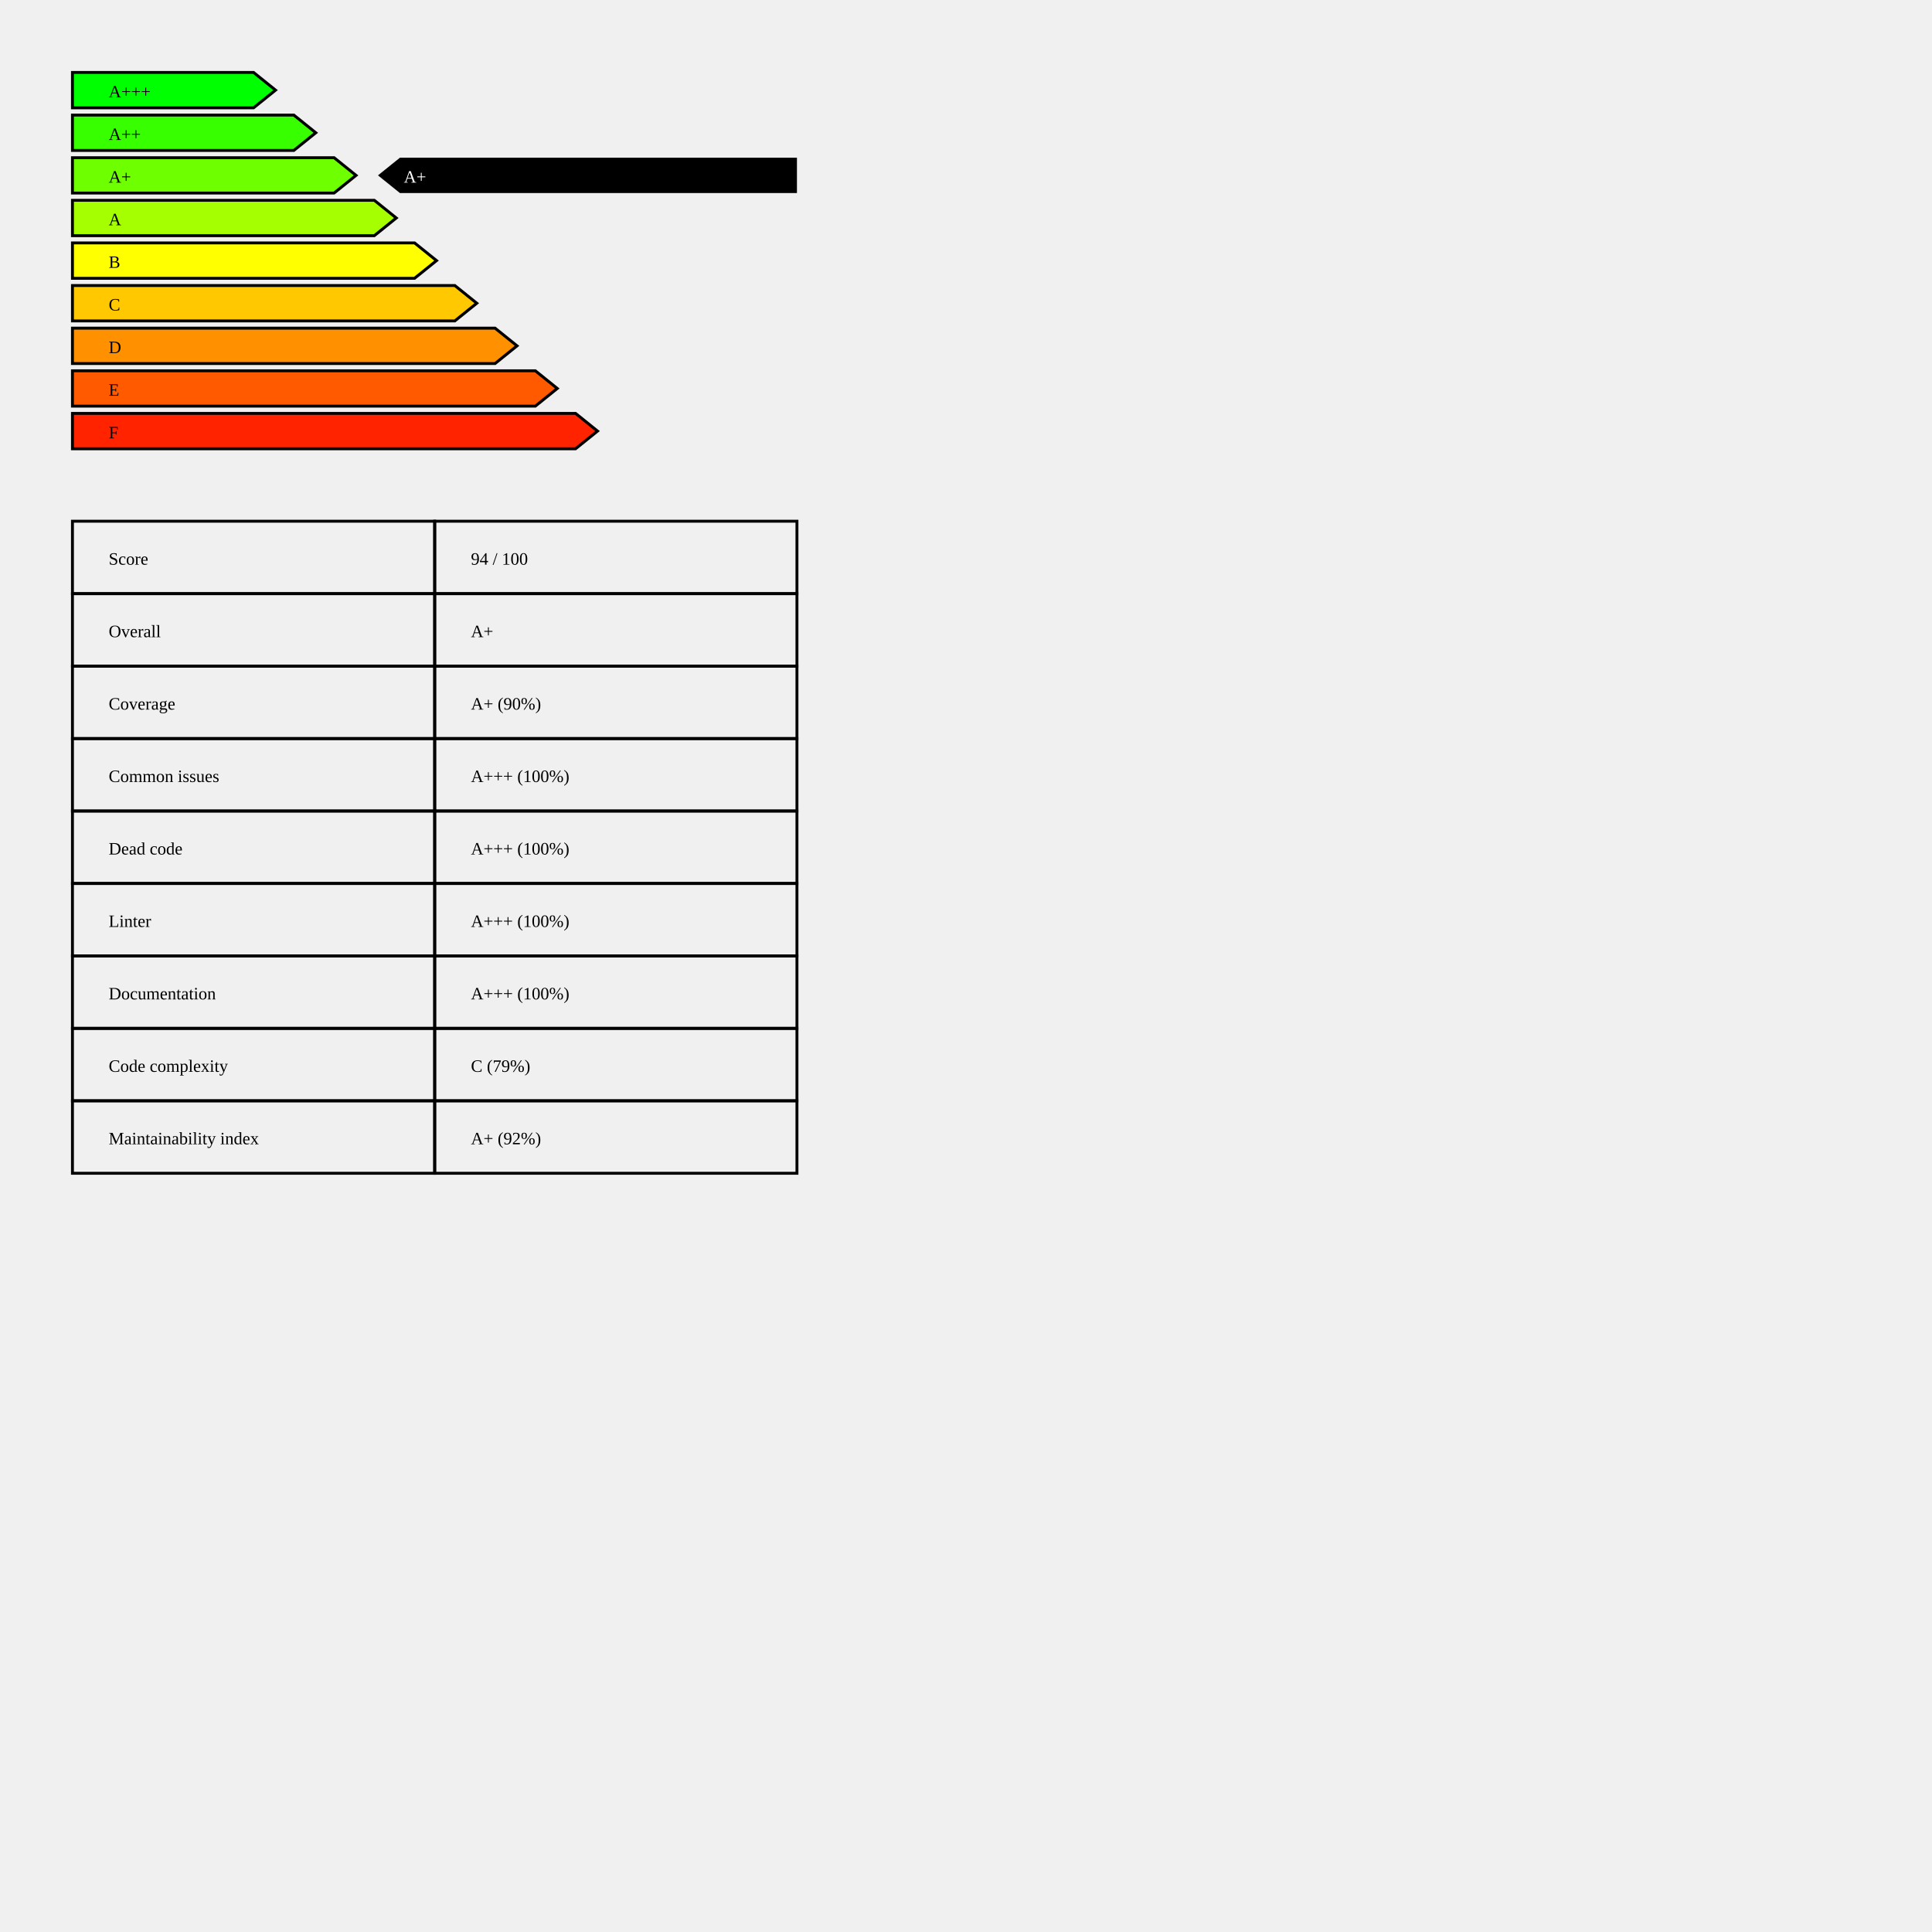
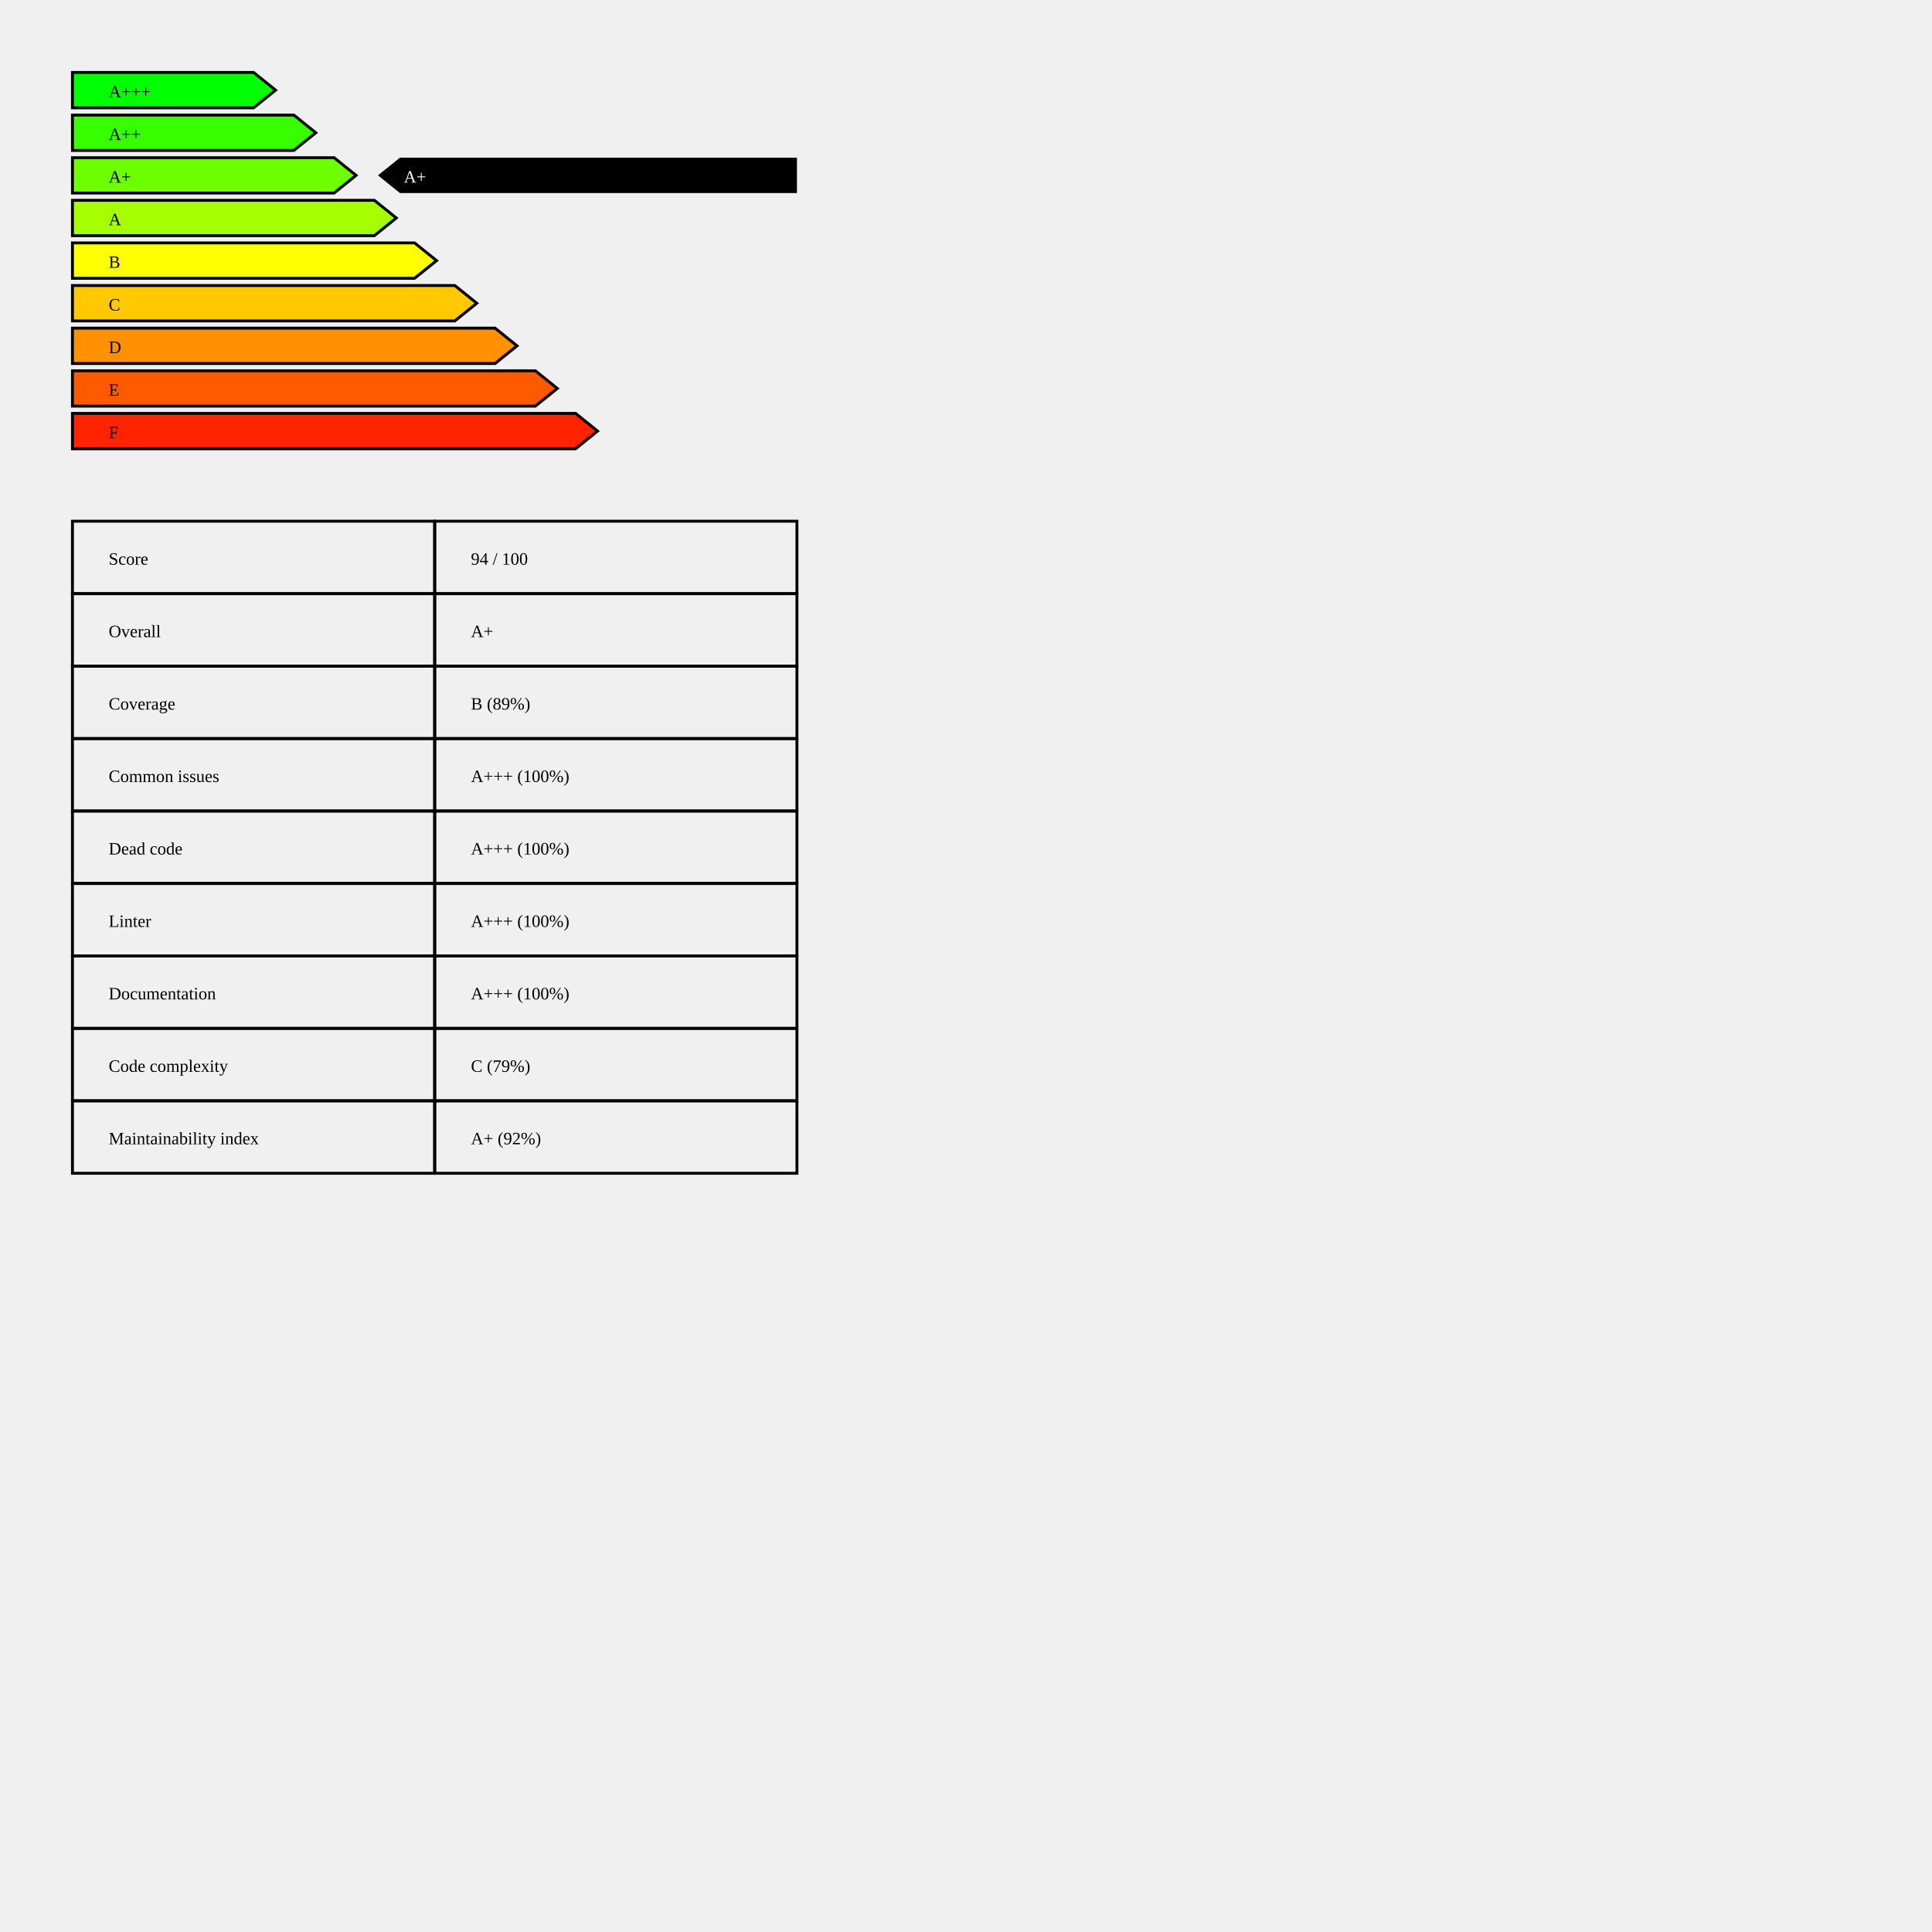
<svg xmlns="http://www.w3.org/2000/svg" baseProfile="full" height="1000pt" version="1.1" width="1000pt">
  <defs />
  <polygon points="50,50.0 175.0,50.0 190.152,62.206 175.0,74.412 50,74.412 50,50.0" style="fill:rgb(0 255 0);stroke:black;stroke-width:2;" />
  <text x="75.0" y="67.206">A+++</text>
  <polygon points="50,79.412 202.778,79.412 217.929,91.618 202.778,103.824 50,103.824 50,79.412" style="fill:rgb(55 255 0);stroke:black;stroke-width:2;" />
  <text x="75.0" y="96.618">A++</text>
  <polygon points="50,108.824 230.556,108.824 245.707,121.029 230.556,133.235 50,133.235 50,108.824" style="fill:rgb(110 255 0);stroke:black;stroke-width:2;" />
  <text x="75.0" y="126.029">A+</text>
  <polygon points="50,138.235 258.333,138.235 273.485,150.441 258.333,162.647 50,162.647 50,138.235" style="fill:rgb(165 255 0);stroke:black;stroke-width:2;" />
  <text x="75.0" y="155.441">A</text>
  <polygon points="50,167.647 286.111,167.647 301.263,179.853 286.111,192.059 50,192.059 50,167.647" style="fill:rgb(255 255 0);stroke:black;stroke-width:2;" />
  <text x="75.0" y="184.853">B</text>
  <polygon points="50,197.059 313.889,197.059 329.04,209.265 313.889,221.471 50,221.471 50,197.059" style="fill:rgb(255 200 0);stroke:black;stroke-width:2;" />
  <text x="75.0" y="214.265">C</text>
  <polygon points="50,226.471 341.667,226.471 356.818,238.676 341.667,250.882 50,250.882 50,226.471" style="fill:rgb(255 145 0);stroke:black;stroke-width:2;" />
  <text x="75.0" y="243.676">D</text>
  <polygon points="50,255.882 369.444,255.882 384.596,268.088 369.444,280.294 50,280.294 50,255.882" style="fill:rgb(255 90 0);stroke:black;stroke-width:2;" />
  <text x="75.0" y="273.088">E</text>
  <polygon points="50,285.294 397.222,285.294 412.374,297.5 397.222,309.706 50,309.706 50,285.294" style="fill:rgb(255 35 0);stroke:black;stroke-width:2;" />
  <text x="75.0" y="302.5">F</text>
  <polygon points="276.01,108.824 260.859,121.029 276.01,133.235 550,133.235 550,108.824" style="fill:black;" />
  <text fill="white" x="278.687" y="126.029">A+</text>
  <text x="75.0" y="389.706">Score</text>
  <text x="325.0" y="389.706">94 / 100</text>
  <polygon points="50,359.706 300,359.706 300,409.706 50,409.706 50,359.706" style="fill:none; stroke:black;stroke-width:2;" />
  <polygon points="300,359.706 550,359.706 550,409.706 300,409.706 300,359.706" style="fill:none; stroke:black;stroke-width:2;" />
  <text x="75.0" y="439.706">Overall</text>
  <text x="325.0" y="439.706">A+</text>
  <polygon points="50,409.706 300,409.706 300,459.706 50,459.706 50,409.706" style="fill:none; stroke:black;stroke-width:2;" />
  <polygon points="300,409.706 550,409.706 550,459.706 300,459.706 300,409.706" style="fill:none; stroke:black;stroke-width:2;" />
  <text x="75.0" y="489.706">Coverage</text>
-   <text x="325.0" y="489.706">A+  (90%)</text>
+   <text x="325.0" y="489.706">B  (89%)</text>
  <polygon points="50,459.706 300,459.706 300,509.706 50,509.706 50,459.706" style="fill:none; stroke:black;stroke-width:2;" />
  <polygon points="300,459.706 550,459.706 550,509.706 300,509.706 300,459.706" style="fill:none; stroke:black;stroke-width:2;" />
  <text x="75.0" y="539.706">Common issues</text>
  <text x="325.0" y="539.706">A+++  (100%)</text>
  <polygon points="50,509.706 300,509.706 300,559.706 50,559.706 50,509.706" style="fill:none; stroke:black;stroke-width:2;" />
  <polygon points="300,509.706 550,509.706 550,559.706 300,559.706 300,509.706" style="fill:none; stroke:black;stroke-width:2;" />
  <text x="75.0" y="589.706">Dead code</text>
  <text x="325.0" y="589.706">A+++  (100%)</text>
  <polygon points="50,559.706 300,559.706 300,609.706 50,609.706 50,559.706" style="fill:none; stroke:black;stroke-width:2;" />
  <polygon points="300,559.706 550,559.706 550,609.706 300,609.706 300,559.706" style="fill:none; stroke:black;stroke-width:2;" />
  <text x="75.0" y="639.706">Linter</text>
  <text x="325.0" y="639.706">A+++  (100%)</text>
  <polygon points="50,609.706 300,609.706 300,659.706 50,659.706 50,609.706" style="fill:none; stroke:black;stroke-width:2;" />
  <polygon points="300,609.706 550,609.706 550,659.706 300,659.706 300,609.706" style="fill:none; stroke:black;stroke-width:2;" />
  <text x="75.0" y="689.706">Documentation</text>
  <text x="325.0" y="689.706">A+++  (100%)</text>
  <polygon points="50,659.706 300,659.706 300,709.706 50,709.706 50,659.706" style="fill:none; stroke:black;stroke-width:2;" />
  <polygon points="300,659.706 550,659.706 550,709.706 300,709.706 300,659.706" style="fill:none; stroke:black;stroke-width:2;" />
  <text x="75.0" y="739.706">Code complexity</text>
  <text x="325.0" y="739.706">C  (79%)</text>
  <polygon points="50,709.706 300,709.706 300,759.706 50,759.706 50,709.706" style="fill:none; stroke:black;stroke-width:2;" />
  <polygon points="300,709.706 550,709.706 550,759.706 300,759.706 300,709.706" style="fill:none; stroke:black;stroke-width:2;" />
  <text x="75.0" y="789.706">Maintainability index</text>
  <text x="325.0" y="789.706">A+  (92%)</text>
  <polygon points="50,759.706 300,759.706 300,809.706 50,809.706 50,759.706" style="fill:none; stroke:black;stroke-width:2;" />
  <polygon points="300,759.706 550,759.706 550,809.706 300,809.706 300,759.706" style="fill:none; stroke:black;stroke-width:2;" />
</svg>
